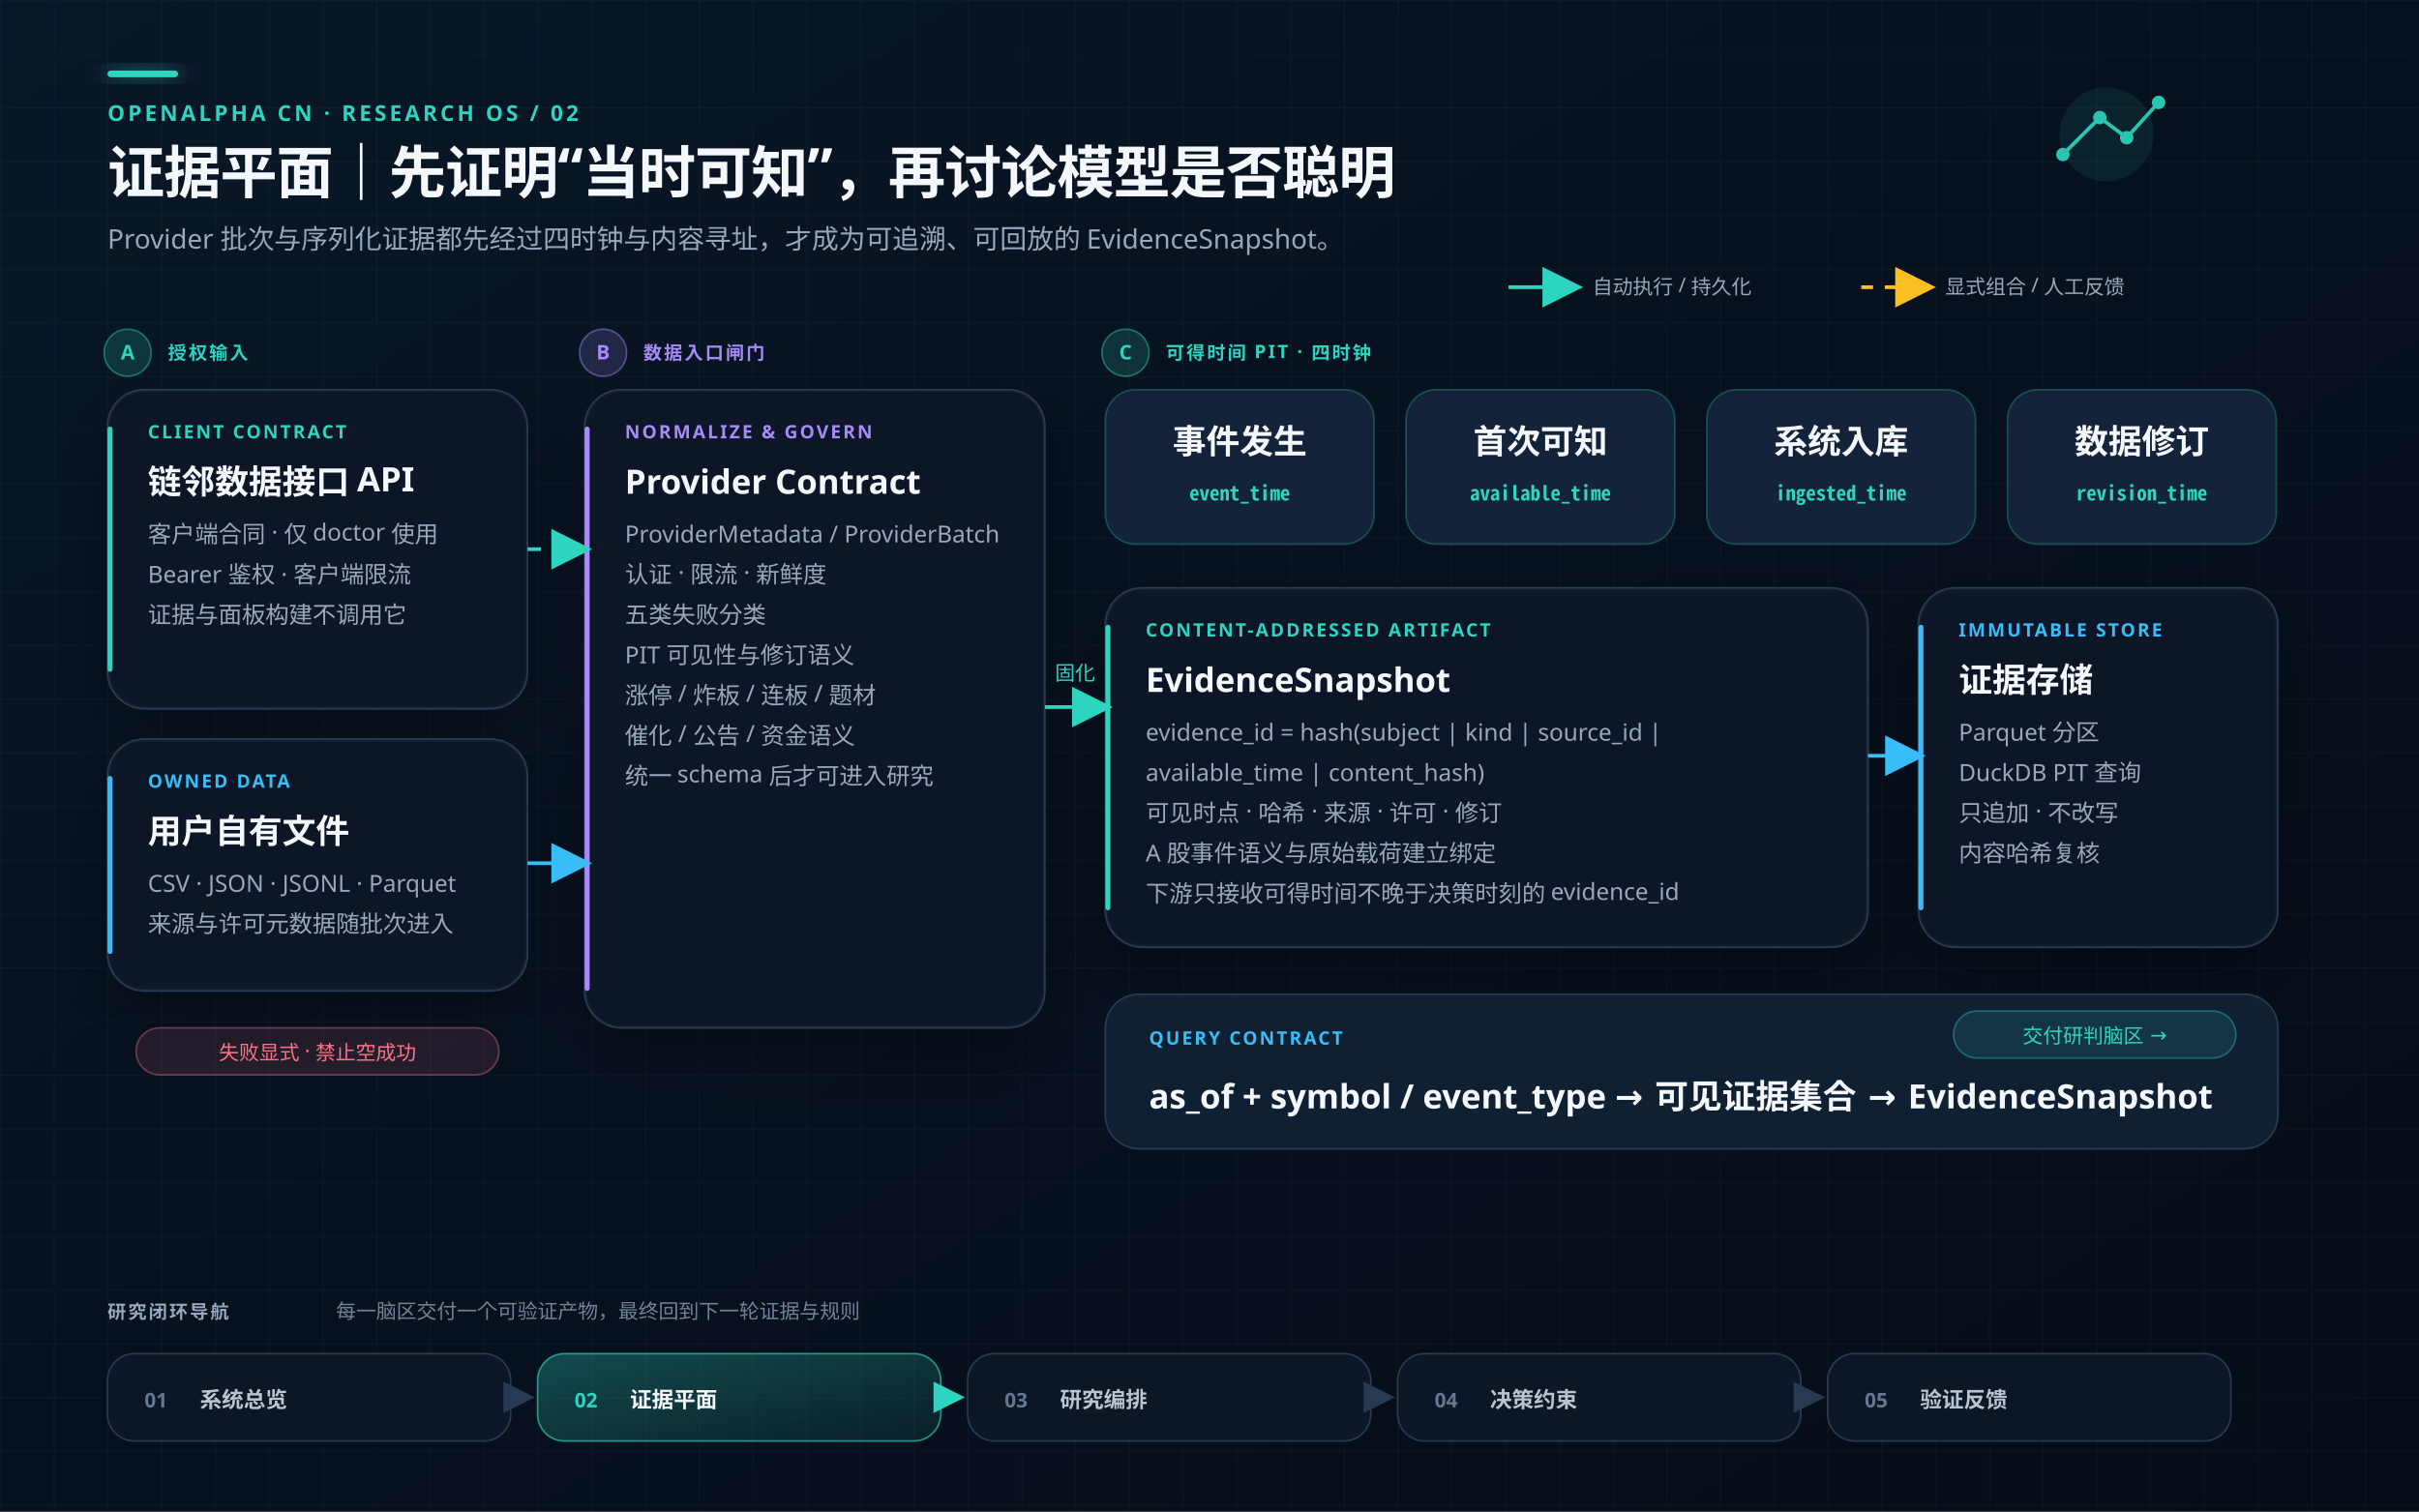
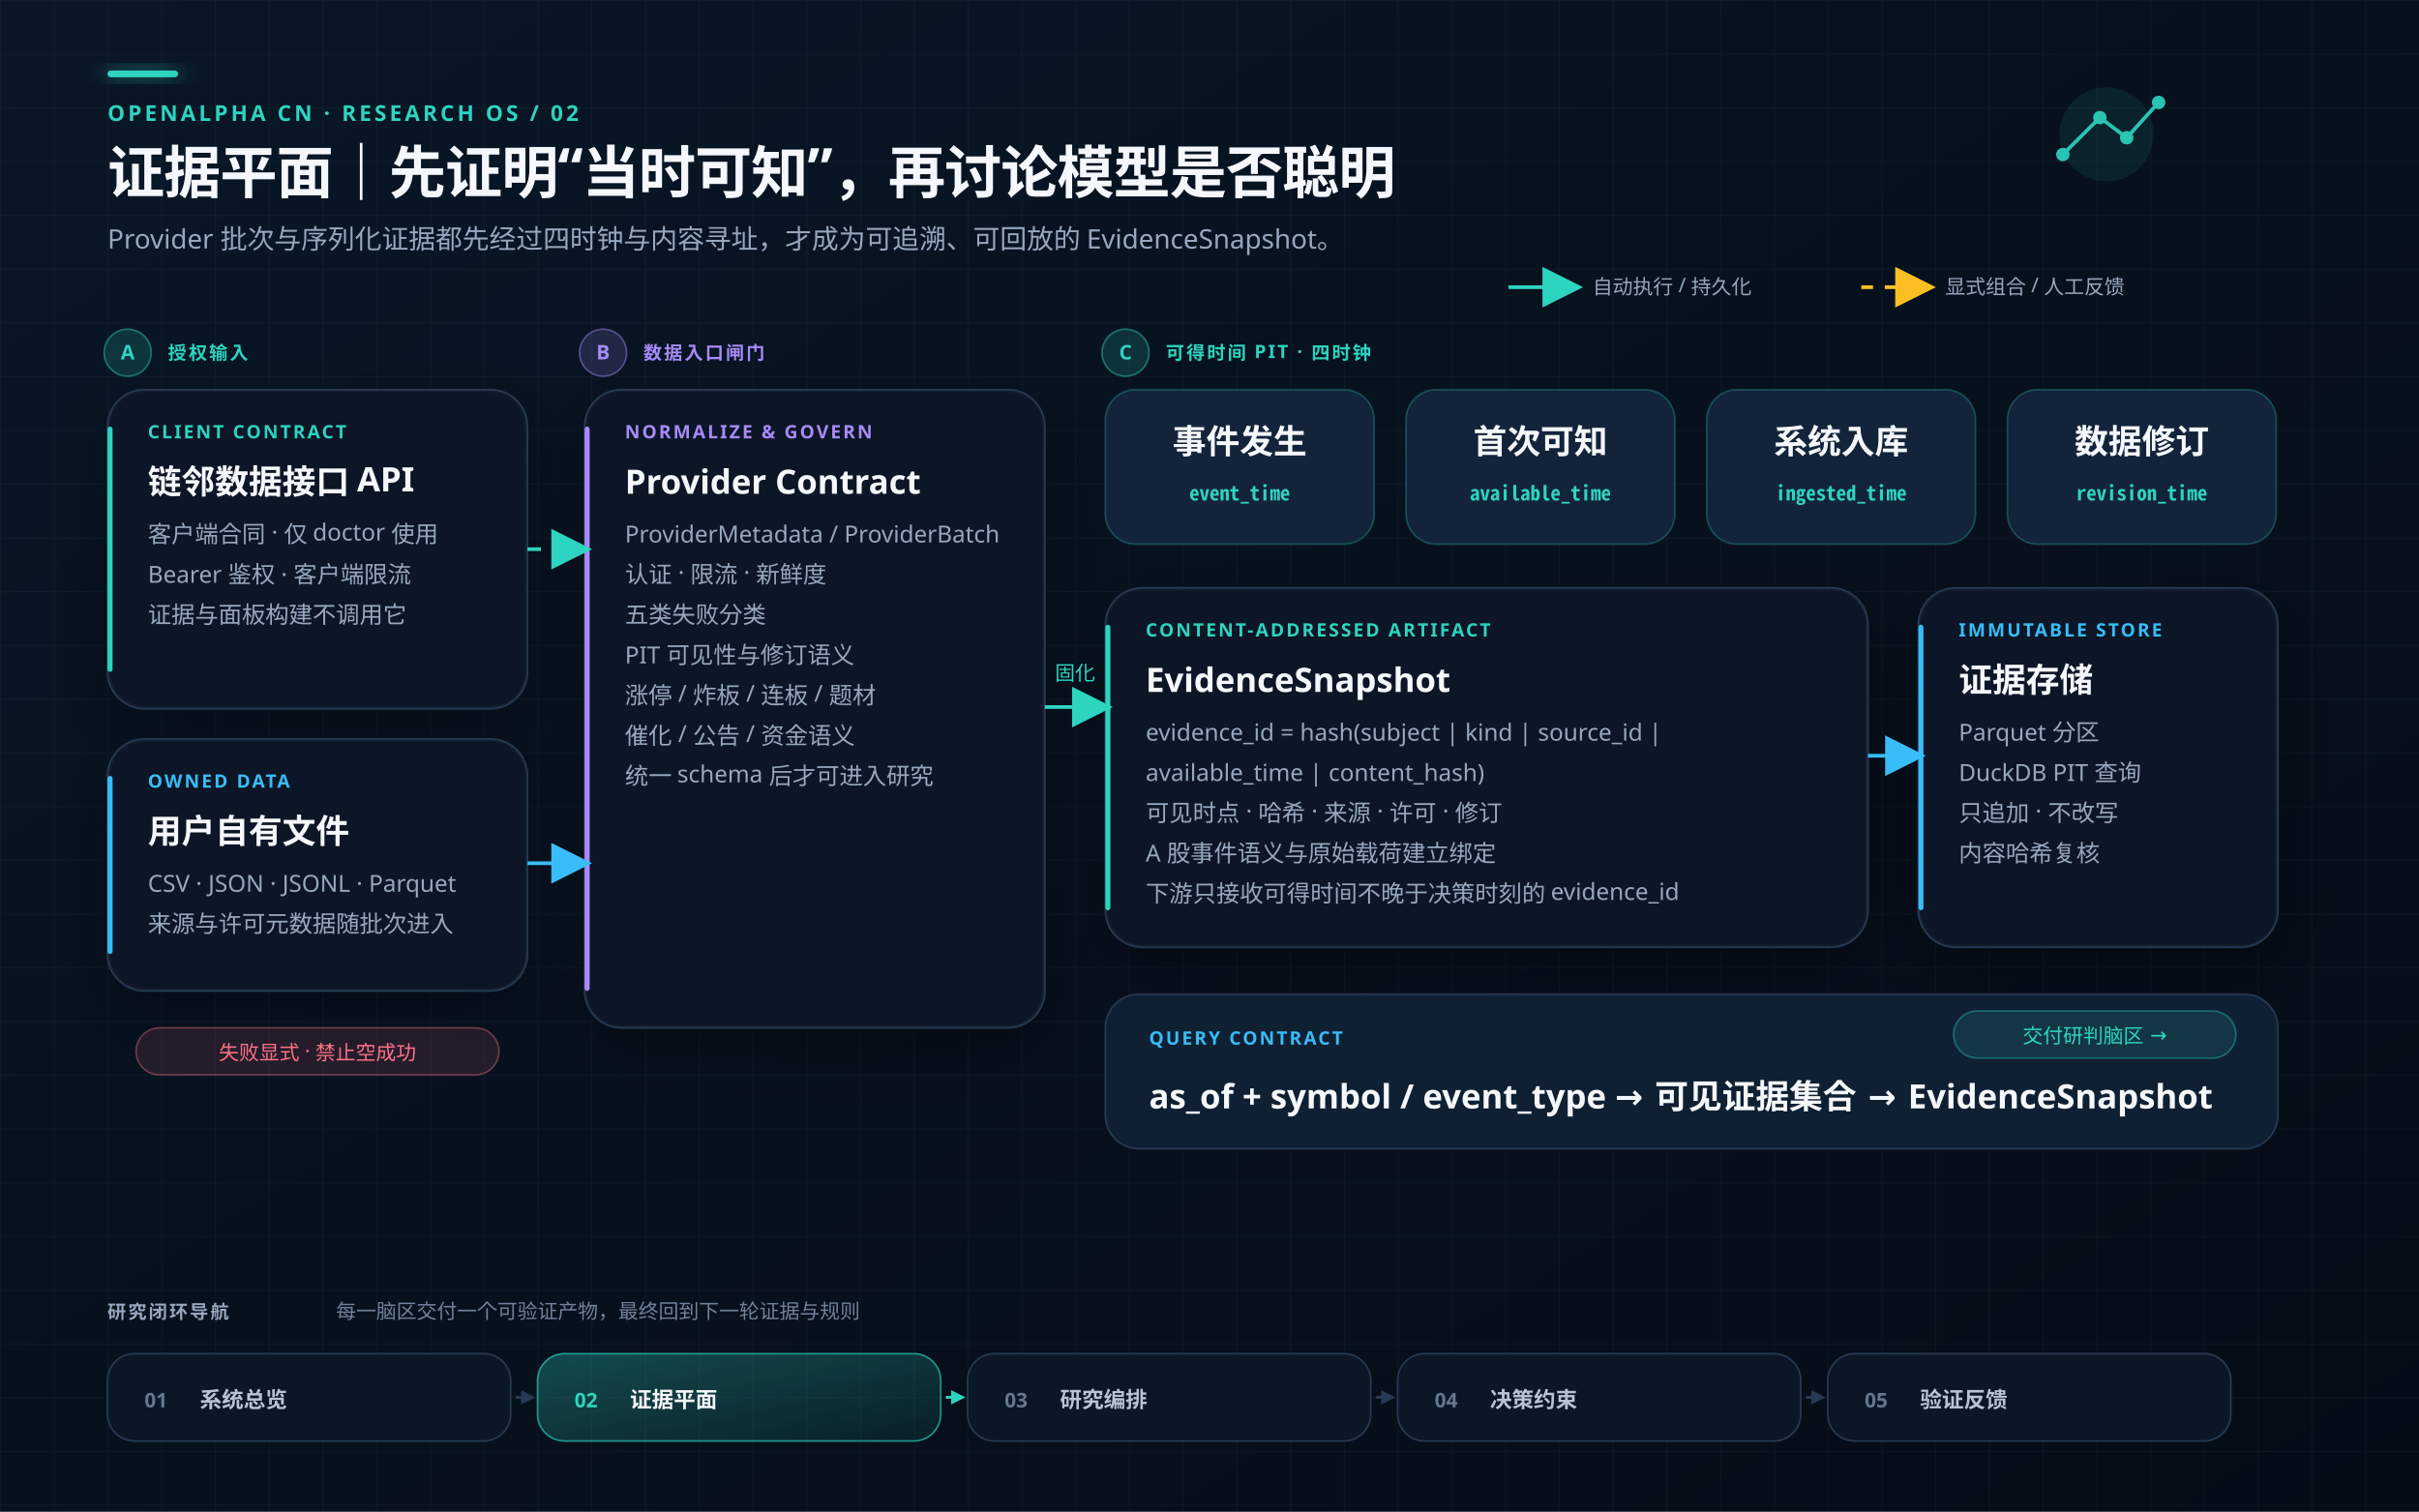
<svg xmlns="http://www.w3.org/2000/svg" width="1440" height="900" viewBox="0 0 1440 900" role="img" aria-labelledby="title desc">
  <defs>
    <linearGradient id="bgGradient" x1="0" y1="0" x2="1" y2="1">
      <stop offset="0" stop-color="#091727" />
      <stop offset=".48" stop-color="#07111E" />
      <stop offset="1" stop-color="#050C16" />
    </linearGradient>
    <radialGradient id="ambient" cx="0" cy="0" r="1" gradientTransform="translate(1160 40) rotate(135) scale(600 420)">
      <stop offset="0" stop-color="#2DD4BF" stop-opacity=".16" />
      <stop offset=".62" stop-color="#2DD4BF" stop-opacity=".025" />
      <stop offset="1" stop-color="#2DD4BF" stop-opacity="0" />
    </radialGradient>
    <linearGradient id="activeNav" x1="0" y1="0" x2="1" y2="1">
      <stop offset="0" stop-color="#2DD4BF" stop-opacity=".30" />
      <stop offset="1" stop-color="#2DD4BF" stop-opacity=".08" />
    </linearGradient>
    <filter id="shadow" x="-20%" y="-20%" width="150%" height="170%">
      <feDropShadow dx="0" dy="16" stdDeviation="20" flood-color="#000000" flood-opacity=".34" />
    </filter>
    <filter id="softGlow" x="-100%" y="-100%" width="300%" height="300%">
      <feGaussianBlur stdDeviation="7" result="blur" />
      <feMerge>
        <feMergeNode in="blur" />
        <feMergeNode in="SourceGraphic" />
      </feMerge>
    </filter>
    <pattern id="grid" width="32" height="32" patternUnits="userSpaceOnUse">
      <path d="M32 0H0V32" fill="none" stroke="#6D87A3" stroke-width=".55" opacity=".12" />
    </pattern>
    <marker id="arrow-2DD4BF" markerWidth="11" markerHeight="11" refX="9" refY="5.5" orient="auto" markerUnits="strokeWidth">
      <path d="M0 0L11 5.5L0 11Z" fill="#2DD4BF" />
    </marker>
    <marker id="arrowShort-2DD4BF" markerWidth="5" markerHeight="5" refX="4" refY="2.5" orient="auto" markerUnits="strokeWidth">
      <path d="M0 0L5 2.5L0 5Z" fill="#2DD4BF" />
    </marker>
    <marker id="arrow-38BDF8" markerWidth="11" markerHeight="11" refX="9" refY="5.5" orient="auto" markerUnits="strokeWidth">
      <path d="M0 0L11 5.5L0 11Z" fill="#38BDF8" />
    </marker>
    <marker id="arrowShort-38BDF8" markerWidth="5" markerHeight="5" refX="4" refY="2.5" orient="auto" markerUnits="strokeWidth">
      <path d="M0 0L5 2.5L0 5Z" fill="#38BDF8" />
    </marker>
    <marker id="arrow-A78BFA" markerWidth="11" markerHeight="11" refX="9" refY="5.5" orient="auto" markerUnits="strokeWidth">
      <path d="M0 0L11 5.5L0 11Z" fill="#A78BFA" />
    </marker>
    <marker id="arrowShort-A78BFA" markerWidth="5" markerHeight="5" refX="4" refY="2.5" orient="auto" markerUnits="strokeWidth">
      <path d="M0 0L5 2.5L0 5Z" fill="#A78BFA" />
    </marker>
    <marker id="arrow-FBBF24" markerWidth="11" markerHeight="11" refX="9" refY="5.5" orient="auto" markerUnits="strokeWidth">
      <path d="M0 0L11 5.5L0 11Z" fill="#FBBF24" />
    </marker>
    <marker id="arrowShort-FBBF24" markerWidth="5" markerHeight="5" refX="4" refY="2.5" orient="auto" markerUnits="strokeWidth">
      <path d="M0 0L5 2.5L0 5Z" fill="#FBBF24" />
    </marker>
    <marker id="arrow-FB7185" markerWidth="11" markerHeight="11" refX="9" refY="5.5" orient="auto" markerUnits="strokeWidth">
      <path d="M0 0L11 5.5L0 11Z" fill="#FB7185" />
    </marker>
    <marker id="arrowShort-FB7185" markerWidth="5" markerHeight="5" refX="4" refY="2.5" orient="auto" markerUnits="strokeWidth">
      <path d="M0 0L5 2.5L0 5Z" fill="#FB7185" />
    </marker>
    <marker id="arrow-A3E635" markerWidth="11" markerHeight="11" refX="9" refY="5.5" orient="auto" markerUnits="strokeWidth">
      <path d="M0 0L11 5.5L0 11Z" fill="#A3E635" />
    </marker>
    <marker id="arrowShort-A3E635" markerWidth="5" markerHeight="5" refX="4" refY="2.5" orient="auto" markerUnits="strokeWidth">
      <path d="M0 0L5 2.5L0 5Z" fill="#A3E635" />
    </marker>
    <marker id="arrow-263A52" markerWidth="11" markerHeight="11" refX="9" refY="5.5" orient="auto" markerUnits="strokeWidth">
      <path d="M0 0L11 5.5L0 11Z" fill="#263A52" />
    </marker>
    <marker id="arrowShort-263A52" markerWidth="5" markerHeight="5" refX="4" refY="2.5" orient="auto" markerUnits="strokeWidth">
      <path d="M0 0L5 2.5L0 5Z" fill="#263A52" />
    </marker>
    <style>
      text { font-family: Geist, "Plus Jakarta Sans", "Noto Sans SC", "Microsoft YaHei", sans-serif; }
      .eyebrow { font-size: 13px; font-weight: 760; letter-spacing: 1.8px; }
      .title { font-size: 34px; font-weight: 760; letter-spacing: -.5px; }
      .subtitle { font-size: 16px; font-weight: 480; }
      .micro { font-size: 11px; font-weight: 760; letter-spacing: 1.25px; }
      .cardTitle { font-size: 20px; font-weight: 720; }
      .cardTitleTight { font-size: 17px; font-weight: 720; }
      .body { font-size: 14px; font-weight: 490; }
      .small { font-size: 12px; font-weight: 520; }
      .mono { font-size: 12px; font-weight: 680; font-family: Geist Mono, "Noto Sans Mono CJK SC", monospace; }
      .metric { font-size: 28px; font-weight: 780; letter-spacing: -.5px; }
      .nav { font-size: 13px; font-weight: 680; }
      .navNum { font-size: 12px; font-weight: 800; }
    </style>
  </defs>
  <rect width="1440" height="900" fill="#07111E" />
  <rect width="1440" height="900" fill="url(#bgGradient)" />
  <rect width="1440" height="900" fill="url(#ambient)" />
  <rect width="1440" height="900" fill="url(#grid)" />
  <rect x="64" y="42" width="42" height="4" rx="2" fill="#2DD4BF" filter="url(#softGlow)" />
  <text x="64" y="72" class="eyebrow" fill="#2DD4BF">OPENALPHA CN · RESEARCH OS / 02</text>
  <text x="64" y="115" class="title" fill="#F4F7FB">证据平面｜先证明“当时可知”，再讨论模型是否聪明</text>
  <text x="64" y="148" class="subtitle" fill="#96A8BE">Provider 批次与序列化证据都先经过四时钟与内容寻址，才成为可追溯、可回放的 EvidenceSnapshot。</text>
  <g transform="translate(1210 50)" opacity=".92">
    <circle cx="44" cy="30" r="28" fill="#2DD4BF" opacity=".09" />
    <path d="M18 42L40 20L56 32L75 11" fill="none" stroke="#2DD4BF" stroke-width="2.2" />
    <circle cx="18" cy="42" r="4" fill="#2DD4BF" />
    <circle cx="40" cy="20" r="4" fill="#2DD4BF" />
    <circle cx="56" cy="32" r="4" fill="#2DD4BF" />
    <circle cx="75" cy="11" r="4" fill="#2DD4BF" />
  </g>
  <line x1="898" y1="171" x2="938" y2="171" stroke="#2DD4BF" stroke-width="2.2" marker-end="url(#arrow-2DD4BF)" />
  <text x="948" y="175" class="small" fill="#96A8BE" text-anchor="start" opacity="1">自动执行 / 持久化</text>
  <line x1="1108" y1="171" x2="1148" y2="171" stroke="#FBBF24" stroke-width="2.2" stroke-dasharray="7 7" marker-end="url(#arrow-FBBF24)" />
  <text x="1158" y="175" class="small" fill="#96A8BE" text-anchor="start" opacity="1">显式组合 / 人工反馈</text>
  <circle cx="76" cy="210" r="14" fill="#2DD4BF" fill-opacity=".16" stroke="#2DD4BF" stroke-opacity=".45" />
  <text x="76" y="214" class="navNum" fill="#2DD4BF" text-anchor="middle" opacity="1">A</text>
  <text x="100" y="214" class="micro" fill="#2DD4BF" text-anchor="start" opacity="1">授权输入</text>
  <rect x="64" y="232" width="250" height="190" rx="22" fill="#0C1928" stroke="#263A52" filter="url(#shadow)" />
  <rect x="65" y="233" width="248" height="188" rx="21" fill="none" stroke="#FFFFFF" stroke-opacity=".035" />
  <rect x="64" y="254" width="3" height="146" rx="1.5" fill="#2DD4BF" />
  <text x="88" y="261" class="micro" fill="#2DD4BF" text-anchor="start" opacity="1">CLIENT CONTRACT</text>
  <text x="88" y="294" class="cardTitle" fill="#F4F7FB" text-anchor="start" opacity="1">链邻数据接口 API</text>
  <text x="88" y="323" class="body" fill="#96A8BE" text-anchor="start" opacity="1">客户端合同 · 仅 doctor 使用</text>
  <text x="88" y="347" class="body" fill="#96A8BE" text-anchor="start" opacity="1">Bearer 鉴权 · 客户端限流</text>
  <text x="88" y="371" class="body" fill="#96A8BE" text-anchor="start" opacity="1">证据与面板构建不调用它</text>
  <rect x="64" y="440" width="250" height="150" rx="22" fill="#0C1928" stroke="#263A52" filter="url(#shadow)" />
  <rect x="65" y="441" width="248" height="148" rx="21" fill="none" stroke="#FFFFFF" stroke-opacity=".035" />
  <rect x="64" y="462" width="3" height="106" rx="1.5" fill="#38BDF8" />
  <text x="88" y="469" class="micro" fill="#38BDF8" text-anchor="start" opacity="1">OWNED DATA</text>
  <text x="88" y="502" class="cardTitle" fill="#F4F7FB" text-anchor="start" opacity="1">用户自有文件</text>
  <text x="88" y="531" class="body" fill="#96A8BE" text-anchor="start" opacity="1">CSV · JSON · JSONL · Parquet</text>
  <text x="88" y="555" class="body" fill="#96A8BE" text-anchor="start" opacity="1">来源与许可元数据随批次进入</text>
  <rect x="81" y="612" width="216" height="28" rx="14" fill="#FB7185" fill-opacity="0.12" stroke="#FB7185" stroke-opacity=".38" />
  <text x="189.0" y="631" class="small" fill="#FB7185" text-anchor="middle" opacity="1">失败显式 · 禁止空成功</text>
  <circle cx="359" cy="210" r="14" fill="#A78BFA" fill-opacity=".16" stroke="#A78BFA" stroke-opacity=".45" />
  <text x="359" y="214" class="navNum" fill="#A78BFA" text-anchor="middle" opacity="1">B</text>
  <text x="383" y="214" class="micro" fill="#A78BFA" text-anchor="start" opacity="1">数据入口闸门</text>
  <rect x="348" y="232" width="274" height="380" rx="22" fill="#0C1928" stroke="#263A52" filter="url(#shadow)" />
  <rect x="349" y="233" width="272" height="378" rx="21" fill="none" stroke="#FFFFFF" stroke-opacity=".035" />
  <rect x="348" y="254" width="3" height="336" rx="1.5" fill="#A78BFA" />
  <text x="372" y="261" class="micro" fill="#A78BFA" text-anchor="start" opacity="1">NORMALIZE &amp; GOVERN</text>
  <text x="372" y="294" class="cardTitle" fill="#F4F7FB" text-anchor="start" opacity="1">Provider Contract</text>
  <text x="372" y="323" class="body" fill="#96A8BE" text-anchor="start" opacity="1">ProviderMetadata / ProviderBatch</text>
  <text x="372" y="347" class="body" fill="#96A8BE" text-anchor="start" opacity="1">认证 · 限流 · 新鲜度</text>
  <text x="372" y="371" class="body" fill="#96A8BE" text-anchor="start" opacity="1">五类失败分类</text>
  <text x="372" y="395" class="body" fill="#96A8BE" text-anchor="start" opacity="1">PIT 可见性与修订语义</text>
  <text x="372" y="419" class="body" fill="#96A8BE" text-anchor="start" opacity="1">涨停 / 炸板 / 连板 / 题材</text>
  <text x="372" y="443" class="body" fill="#96A8BE" text-anchor="start" opacity="1">催化 / 公告 / 资金语义</text>
  <text x="372" y="467" class="body" fill="#96A8BE" text-anchor="start" opacity="1">统一 schema 后才可进入研究</text>
  <path d="M314 327L348 327" fill="none" stroke="#2DD4BF" stroke-width="2.2" stroke-dasharray="8 8" marker-end="url(#arrow-2DD4BF)" />
  <path d="M314 514L348 514" fill="none" stroke="#38BDF8" stroke-width="2.2" marker-end="url(#arrow-38BDF8)" />
  <circle cx="670" cy="210" r="14" fill="#2DD4BF" fill-opacity=".16" stroke="#2DD4BF" stroke-opacity=".45" />
  <text x="670" y="214" class="navNum" fill="#2DD4BF" text-anchor="middle" opacity="1">C</text>
  <text x="694" y="214" class="micro" fill="#2DD4BF" text-anchor="start" opacity="1">可得时间 PIT · 四时钟</text>
  <rect x="658" y="232" width="160" height="92" rx="18" fill="#13243A" stroke="#2DD4BF" stroke-opacity=".28" />
  <text x="738" y="270" class="cardTitle" fill="#F4F7FB" text-anchor="middle" opacity="1">事件发生</text>
  <text x="738" y="298" class="mono" fill="#2DD4BF" text-anchor="middle" opacity="1">event_time</text>
  <rect x="837" y="232" width="160" height="92" rx="18" fill="#13243A" stroke="#2DD4BF" stroke-opacity=".28" />
  <text x="917" y="270" class="cardTitle" fill="#F4F7FB" text-anchor="middle" opacity="1">首次可知</text>
  <text x="917" y="298" class="mono" fill="#2DD4BF" text-anchor="middle" opacity="1">available_time</text>
  <rect x="1016" y="232" width="160" height="92" rx="18" fill="#13243A" stroke="#2DD4BF" stroke-opacity=".28" />
  <text x="1096" y="270" class="cardTitle" fill="#F4F7FB" text-anchor="middle" opacity="1">系统入库</text>
  <text x="1096" y="298" class="mono" fill="#2DD4BF" text-anchor="middle" opacity="1">ingested_time</text>
  <rect x="1195" y="232" width="160" height="92" rx="18" fill="#13243A" stroke="#2DD4BF" stroke-opacity=".28" />
  <text x="1275" y="270" class="cardTitle" fill="#F4F7FB" text-anchor="middle" opacity="1">数据修订</text>
  <text x="1275" y="298" class="mono" fill="#2DD4BF" text-anchor="middle" opacity="1">revision_time</text>
  <rect x="658" y="350" width="454" height="214" rx="22" fill="#0C1928" stroke="#263A52" filter="url(#shadow)" />
  <rect x="659" y="351" width="452" height="212" rx="21" fill="none" stroke="#FFFFFF" stroke-opacity=".035" />
  <rect x="658" y="372" width="3" height="170" rx="1.5" fill="#2DD4BF" />
  <text x="682" y="379" class="micro" fill="#2DD4BF" text-anchor="start" opacity="1">CONTENT-ADDRESSED ARTIFACT</text>
  <text x="682" y="412" class="cardTitle" fill="#F4F7FB" text-anchor="start" opacity="1">EvidenceSnapshot</text>
  <text x="682" y="441" class="body" fill="#96A8BE" text-anchor="start" opacity="1">evidence_id = hash(subject | kind | source_id |</text>
  <text x="682" y="465" class="body" fill="#96A8BE" text-anchor="start" opacity="1">available_time | content_hash)</text>
  <text x="682" y="489" class="body" fill="#96A8BE" text-anchor="start" opacity="1">可见时点 · 哈希 · 来源 · 许可 · 修订</text>
  <text x="682" y="513" class="body" fill="#96A8BE" text-anchor="start" opacity="1">A 股事件语义与原始载荷建立绑定</text>
  <text x="682" y="537" class="body" fill="#96A8BE" text-anchor="start" opacity="1">下游只接收可得时间不晚于决策时刻的 evidence_id</text>
  <path d="M622 421L658 421" fill="none" stroke="#2DD4BF" stroke-width="2.2" marker-end="url(#arrow-2DD4BF)" />
  <text x="640.0" y="405" class="small" fill="#2DD4BF" text-anchor="middle" opacity="1">固化</text>
  <rect x="1142" y="350" width="214" height="214" rx="22" fill="#0C1928" stroke="#263A52" filter="url(#shadow)" />
  <rect x="1143" y="351" width="212" height="212" rx="21" fill="none" stroke="#FFFFFF" stroke-opacity=".035" />
  <rect x="1142" y="372" width="3" height="170" rx="1.5" fill="#38BDF8" />
  <text x="1166" y="379" class="micro" fill="#38BDF8" text-anchor="start" opacity="1">IMMUTABLE STORE</text>
  <text x="1166" y="412" class="cardTitle" fill="#F4F7FB" text-anchor="start" opacity="1">证据存储</text>
  <text x="1166" y="441" class="body" fill="#96A8BE" text-anchor="start" opacity="1">Parquet 分区</text>
  <text x="1166" y="465" class="body" fill="#96A8BE" text-anchor="start" opacity="1">DuckDB PIT 查询</text>
  <text x="1166" y="489" class="body" fill="#96A8BE" text-anchor="start" opacity="1">只追加 · 不改写</text>
  <text x="1166" y="513" class="body" fill="#96A8BE" text-anchor="start" opacity="1">内容哈希复核</text>
  <path d="M1112 450L1142 450" fill="none" stroke="#38BDF8" stroke-width="2.2" marker-end="url(#arrow-38BDF8)" />
  <rect x="658" y="592" width="698" height="92" rx="20" fill="#102033" stroke="#263A52" />
  <text x="684" y="622" class="micro" fill="#38BDF8" text-anchor="start" opacity="1">QUERY CONTRACT</text>
  <text x="684" y="660" class="cardTitle" fill="#F4F7FB" text-anchor="start" opacity="1">as_of + symbol / event_type → 可见证据集合 → EvidenceSnapshot</text>
  <rect x="1163" y="602" width="168" height="28" rx="14" fill="#2DD4BF" fill-opacity="0.12" stroke="#2DD4BF" stroke-opacity=".38" />
  <text x="1247.0" y="621" class="small" fill="#2DD4BF" text-anchor="middle" opacity="1">交付研判脑区 →</text>
  <text x="64" y="785" class="micro" fill="#96A8BE" text-anchor="start" opacity="1">研究闭环导航</text>
  <text x="200" y="785" class="small" fill="#6F829A" text-anchor="start" opacity="1">每一脑区交付一个可验证产物，最终回到下一轮证据与规则</text>
  <rect x="64" y="806" width="240" height="52" rx="16" fill="#0B1726" stroke="#263A52" />
  <text x="86" y="838" class="navNum" fill="#647890" text-anchor="start" opacity="1">01</text>
  <text x="119" y="838" class="nav" fill="#B7C4D4" text-anchor="start" opacity="1">系统总览</text>
-   <path d="M309 832H315" stroke="#263A52" stroke-width="1.7" marker-end="url(#arrow-263A52)" />
+   <path d="M307 832H317" stroke="#263A52" stroke-width="1.7" marker-end="url(#arrowShort-263A52)" />
  <rect x="320" y="806" width="240" height="52" rx="16" fill="url(#activeNav)" stroke="#2DD4BF" stroke-opacity=".64" />
  <text x="342" y="838" class="navNum" fill="#2DD4BF" text-anchor="start" opacity="1">02</text>
  <text x="375" y="838" class="nav" fill="#F4F7FB" text-anchor="start" opacity="1">证据平面</text>
-   <path d="M565 832H571" stroke="#2DD4BF" stroke-width="1.7" marker-end="url(#arrow-2DD4BF)" />
+   <path d="M563 832H573" stroke="#2DD4BF" stroke-width="1.7" marker-end="url(#arrowShort-2DD4BF)" />
  <rect x="576" y="806" width="240" height="52" rx="16" fill="#0B1726" stroke="#263A52" />
  <text x="598" y="838" class="navNum" fill="#647890" text-anchor="start" opacity="1">03</text>
  <text x="631" y="838" class="nav" fill="#B7C4D4" text-anchor="start" opacity="1">研究编排</text>
-   <path d="M821 832H827" stroke="#263A52" stroke-width="1.7" marker-end="url(#arrow-263A52)" />
+   <path d="M819 832H829" stroke="#263A52" stroke-width="1.7" marker-end="url(#arrowShort-263A52)" />
  <rect x="832" y="806" width="240" height="52" rx="16" fill="#0B1726" stroke="#263A52" />
  <text x="854" y="838" class="navNum" fill="#647890" text-anchor="start" opacity="1">04</text>
  <text x="887" y="838" class="nav" fill="#B7C4D4" text-anchor="start" opacity="1">决策约束</text>
-   <path d="M1077 832H1083" stroke="#263A52" stroke-width="1.7" marker-end="url(#arrow-263A52)" />
+   <path d="M1075 832H1085" stroke="#263A52" stroke-width="1.7" marker-end="url(#arrowShort-263A52)" />
  <rect x="1088" y="806" width="240" height="52" rx="16" fill="#0B1726" stroke="#263A52" />
  <text x="1110" y="838" class="navNum" fill="#647890" text-anchor="start" opacity="1">05</text>
  <text x="1143" y="838" class="nav" fill="#B7C4D4" text-anchor="start" opacity="1">验证反馈</text>
</svg>
